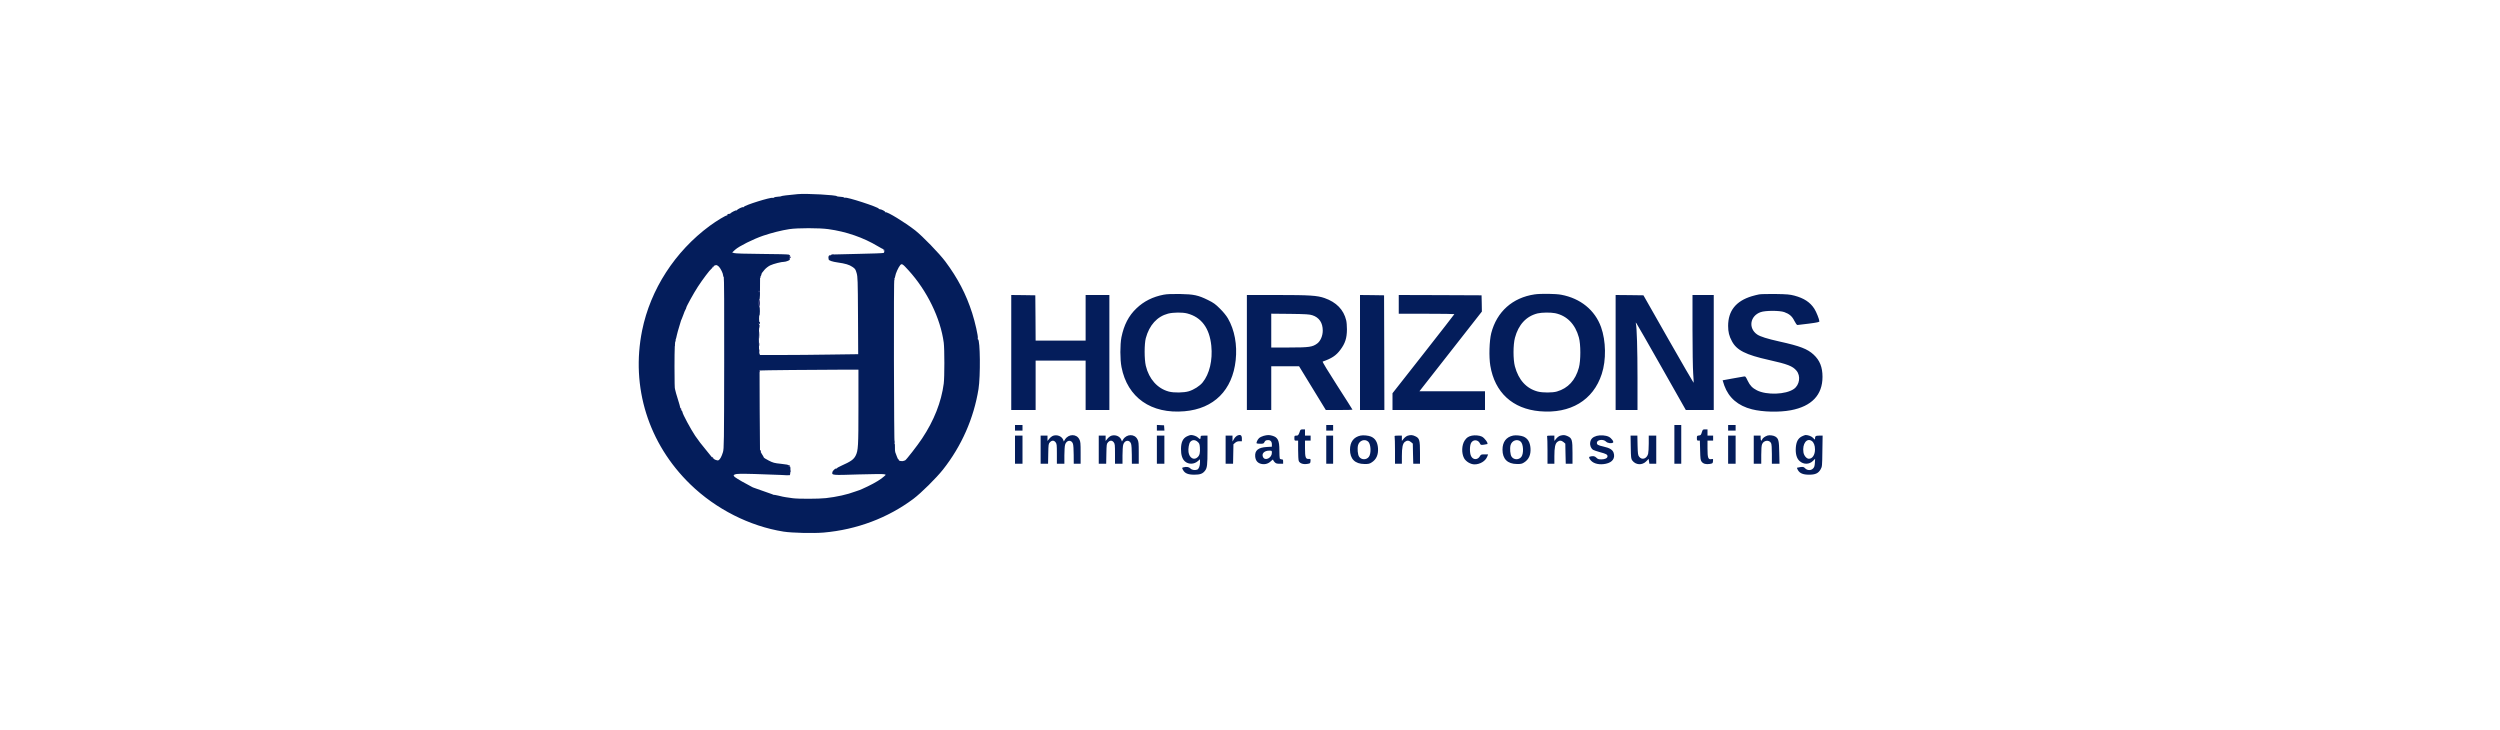
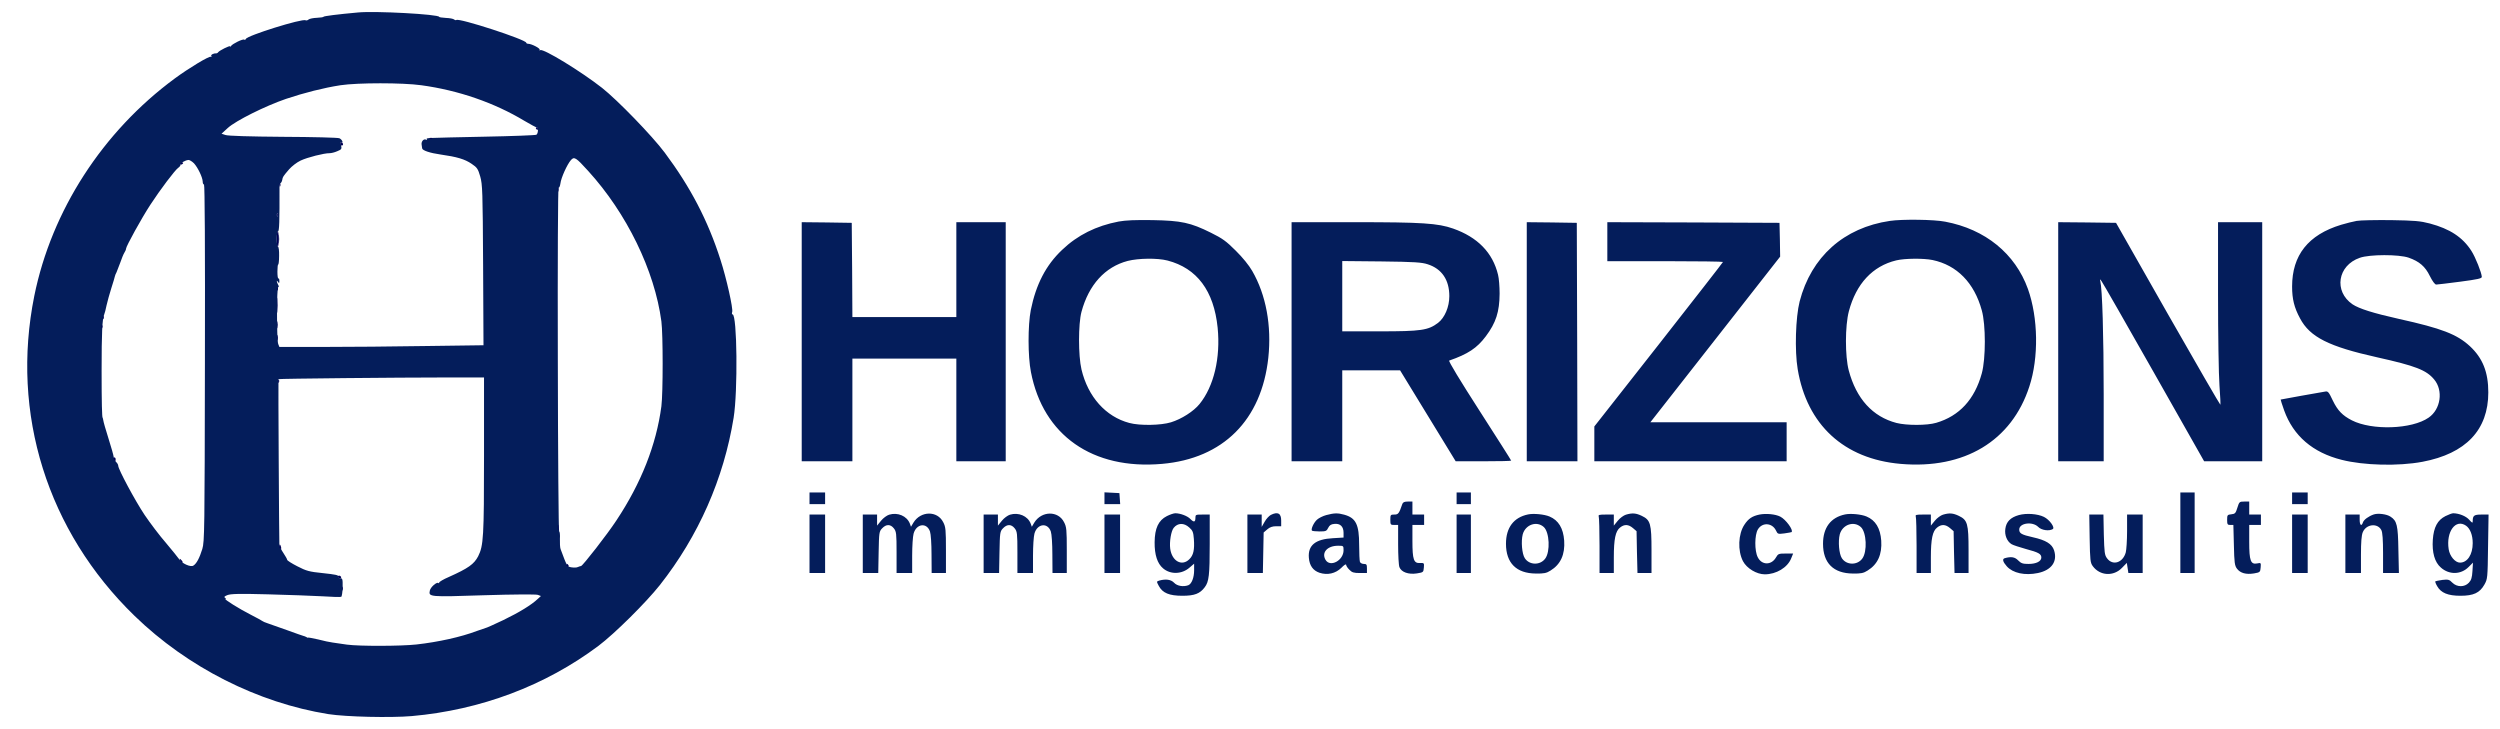
- <svg xmlns="http://www.w3.org/2000/svg" viewBox="0 0 4000 1168">
+ <svg xmlns="http://www.w3.org/2000/svg" viewBox="1001 301 1924 561">
  <g stroke-width="0" fill="#041d5b">
    <path d="M1276.5 310.6c-15.6 1.4-26.5 2.8-26.5 3.3 0 .3-2.3.7-5.1.8s-5.7.7-6.4 1.3c-.8.7-1.8.9-2.3.6-2.5-1.5-45.2 11.8-46 14.4-.2.6-.8.8-1.3.5-1-.7-9 3.2-10.1 4.9-.4.6-.8.8-.8.3 0-.9-8.2 3.2-9.1 4.5-.3.5-1 .9-1.5.9-2.1-.2-4.4 1.1-3.8 2.1.4.6.3.8-.3.5-1.2-.8-16.8 8.6-27.8 16.7-55.5 40.9-94.8 101.7-108.1 167.3-18.3 90.7 10 181.1 77.2 246.3 40.7 39.5 94.8 66.9 149.2 75.6 13.6 2.1 47.7 2.9 64.1 1.5 53.1-4.7 102.7-23.4 143.6-54 12.5-9.4 36.6-33.3 47.3-46.8 29.8-37.8 49.2-81.9 56.8-128.8 3.3-20.3 2.7-79.5-.8-79.5-.5 0-.7-.9-.3-1.9.8-2.6-4.4-25.9-9-40.1-9.7-30.4-23.2-56.1-42.9-82.5-9.8-13.1-36.4-40.5-48.3-49.9-16.5-12.9-45.2-30.4-47.5-29-.6.4-.8.3-.5-.3.7-1-6.2-4.6-8.8-4.6-.8 0-1.5-.4-1.5-.8 0-2.4-52-19.3-53.8-17.5-.3.3-1.1.1-1.7-.4-.7-.6-3.5-1.1-6.3-1.2-2.9-.2-5.2-.5-5.2-.8 0-2-49.4-4.7-62.5-3.4m48.7 56c28.7 3.9 56.3 13.5 79.4 27.4 4.6 2.7 8.8 5 9.4 5 1.4 0 1.3 4.7-.2 5.7-.7.4-18.8 1.1-40.3 1.5-46.4 1-44.6.9-43.9 1.9.3.5-.1.6-.9.3-1.8-.7-3.7 1.7-3.2 4.1.2 1.1.4 2.3.4 2.7.2 1.6 6.1 3.6 14.1 4.7 12.7 1.8 18.8 3.6 24 7.2 4.2 2.8 4.9 3.9 6.6 9.8 1.7 6.1 1.9 11 2.2 68.2l.3 61.6-44.3.6c-24.4.4-59.7.7-78.6.7H1216l-.9-2.3c-1.2-3.1-1.2-43.7 0-43.7.6 0 .6-.8-.1-1.9-1.3-2.5-1.3-4.1 0-2.1.8 1.2 1 1 1-.8 0-1.3-.3-2.1-.7-1.9-.5.3-.8-2.1-.8-5.3s.3-5.6.6-5.4.7-2.8.7-6.6c.1-4-.3-7-.8-7-.6 0-1-2.7-1-6 0-3.5.4-6 1-6 .9 0 1.2-7.1 1.1-34.5 0-1.1.4-2.2.8-2.5.5-.3 1.1-1.4 1.3-2.5.4-2.4.6-2.7 5.3-8.2 2-2.3 6-5.4 8.8-6.7 5.2-2.5 18.3-5.8 22.4-5.7 1.2 0 3.8-.6 5.8-1.5 3.4-1.4 3.6-1.7 3-4.6-.5-2.1-.4-2.8.4-2.4.7.4.9.1.5-.8-.3-.8-1.3-1.8-2.2-2.2-.9-.5-20.4-1-43.2-1.1-25.9-.2-42.6-.7-44.5-1.4l-3-1 4.8-4.4c6.1-5.6 29-17 44.8-22.4 14-4.7 29-8.5 41.9-10.5 13.4-2 47.8-2 62.2 0m128.5 66c29.6 32.5 51.1 76.6 56.3 115.7 1.3 10.1 1.3 55.2 0 65.4-3.9 29.6-15.6 59.2-34.6 87.8-7 10.7-25.9 34.9-27.2 35.1-.4 0-1.5.4-2.5.8-.9.5-3.2.5-5 .2-3.3-.6-3.3-.6-8.3-14.1-.4-1.1-.6-4.6-.5-7.8.2-3.1-.1-5.7-.6-5.7-.4 0-.9-59.7-1-132.6-.2-74.7.1-132.3.6-132s1.1-1.2 1.4-3.2c.5-4.4 5.2-14.7 8-17.9 2.6-3 3.8-2.3 13.4 8.3m-303.4-5.9c3 3.3 6.6 10.8 6.7 14 0 1.3.4 2.3 1 2.3s.9 48.6.7 137.2c-.2 128.8-.3 137.7-2 143.3-2.1 6.8-4.4 11.3-6.9 12.8-2.1 1.4-8.9-1.7-10.9-4.9-.8-1.2-5.4-6.9-10.2-12.6-4.9-5.6-12.2-15.3-16.4-21.5-7.3-10.9-20.3-35.2-20.3-37.8 0-.8-.7-2.1-1.6-2.9-.9-.9-1.7-2.6-1.9-3.9-.1-1.2-1.9-7.6-4-14.2s-3.9-12.9-4-14c-.2-1.1-.4-2-.5-2-.5 0-.8-12-.8-36 0-30 .5-39.8 2-43.5.4-.8 1.2-4 1.8-7 .7-3 2.3-9 3.7-13.3s2.6-8.4 2.7-9c.1-.7.7-2.1 1.3-3.2.5-1.1 1.8-4.5 2.9-7.5 1-3 2.4-6.4 3.1-7.5s1.3-2.4 1.3-3.1c0-1.8 11.9-23.4 18.7-33.8 7.7-11.8 18.9-26.6 21.4-28.4 1.1-.7 1.9-1.9 1.9-2.5 0-1.3 3.5-3.4 6.1-3.6.8 0 2.7 1.1 4.2 2.6m64.4 40.5c-.3.8-.6.5-.6-.6-.1-1.1.2-1.7.5-1.3.3.3.4 1.2.1 1.9m158.8 184.3c0 63-.4 69.4-4.5 77.6-3.2 6.1-7.5 9.2-22.7 16-4 1.7-7.3 3.7-7.3 4.2 0 .6-.3.7-.6.4-1.2-1.1-6.1 3.2-6.6 5.8-1 4.9-.7 5 41.6 3.6 22.7-.7 40.2-.8 41.5-.3l2.4.9-2.4 2.2c-4.8 4.6-14.5 10.5-26.5 16.3-6.8 3.2-12.7 5.9-13.1 5.9-.5.1-3.7 1.2-7.3 2.5-12.1 4.6-29.6 8.5-46.6 10.4-11.9 1.3-43.9 1.4-53.4.1-4.1-.6-9.1-1.3-11-1.6-1.9-.2-7-1.3-11.2-2.4-4.3-1-7.8-1.6-7.8-1.4s-.6.1-1.2-.4c-.7-.4-1.7-.8-2.3-.9-.5-.1-6.2-2.1-12.5-4.4s-13.1-4.7-15-5.3-3.7-1.4-4-1.7-4.3-2.5-8.8-4.8c-8.9-4.5-21.2-12.2-19.6-12.2.5 0 .3-.4-.4-.9-1-.6-.5-1.2 1.8-2.1 2.5-1 9.1-1.2 31.3-.6 15.5.4 34.3 1.1 41.7 1.5 7.4.5 14 .7 14.6.4.5-.2 1-3.5 1.1-7.3.1-6.4-.1-7-1.9-7-1.3 0-1.8-.5-1.5-1.3.4-1.1-2.3-1.6-11.6-2.6-10.9-1.1-12.9-1.7-19.9-5.3-4.3-2.2-7.8-4.4-7.8-5 0-.5-1.3-2.8-2.9-5.2-1.6-2.3-3-5.3-3.1-6.6-.2-3.2-.9-126.9-.7-127.2.3-.4 93.3-1.3 127.7-1.3h30.5z" />
    <path d="M1215.3 485c0 3 .2 4.3.4 2.7.2-1.5.2-3.9 0-5.5-.2-1.5-.4-.2-.4 2.8m646.6-13.5c-17.2 3.3-31.6 10.4-43.5 21.8-12.5 11.8-20.1 26.6-24.1 46.3-2.3 11.9-2.3 35.5.1 47.7 9.4 48.8 47.5 75.4 100.9 70.7 47-4.1 76.6-33.7 81.8-81.7 2.6-24.6-1.7-48.3-12.4-66.8-2.4-4.2-7.4-10.4-12.7-15.6-7.3-7.3-10.2-9.4-19.1-13.8-15.7-7.8-22.8-9.3-44.9-9.7-13.2-.2-20.7.1-26.1 1.1m37.6 30c22.7 5.9 35.7 23.3 38.6 51.7 2.3 23.2-2.9 45.1-13.9 58.7-4.6 5.7-13.9 11.6-22 14.1-7.8 2.4-24 2.7-32.1.5-18.1-4.8-31.8-20.1-36.8-41.2-2.5-10.6-2.5-35 0-44.3 5.6-20.8 18.1-34.6 35.6-39.2 8.4-2.1 22.8-2.3 30.6-.3m556-30.5c-35.5 5.2-60.6 27.7-69.5 62-3.1 12.3-3.9 37.8-1.5 52.1 7.1 42.8 35.6 69.1 79.2 72.9 49 4.3 85.5-17.6 99.1-59.6 7.3-22.2 6.8-52.8-1.1-75-9.8-27.2-32.8-46-63.7-51.8-8.6-1.7-33.1-2-42.5-.6m32.7 30.1c18.8 3.9 32.2 17.5 38 38.8 3.1 11 3.1 37.1 0 48.4-5.5 20.1-17.3 32.9-35.1 38.1-7 2.1-22.8 2.1-30.6.1-18.3-4.8-30.9-18.6-36.7-40.4-2.9-11-2.9-34.3.1-45.6 5.6-21.1 18.2-34.7 36.4-39.1 6.6-1.6 21-1.7 27.9-.3m326.5-30.1c-2.7.5-8.1 1.8-12 3-25.3 7.7-37.7 23.4-37.7 47.5 0 9.6 1.6 16.2 6.1 24.5 7.6 14.4 22.1 21.7 59.4 30 29.6 6.6 37.8 9.8 43.8 17 7.2 8.5 5.1 23-4.2 29.4-12.9 9-43.6 10-59.1 2.1-7.2-3.7-10.9-7.5-14.6-15.1-3.3-7-3.8-7.5-6.2-7-1.5.3-9.7 1.7-18.2 3.2s-15.6 2.8-15.8 2.9c-.1.1 1.1 3.9 2.7 8.4 7.1 19.6 22 32.4 44.3 38 16.9 4.3 43.5 5 62.1 1.5 33.4-6.3 50.7-24.5 50.7-53.4 0-15.6-4.3-26.4-14.2-35.6-10-9.2-21.8-13.7-54.3-20.9-20.1-4.5-30.9-7.9-36-11.3-14.6-10-11.5-29.9 5.6-35.8 7.6-2.7 30.1-2.7 37.6-.1 8.2 2.9 12.7 6.7 16.3 14.1 2 4 3.9 6.6 4.9 6.6.9 0 9.1-1 18.4-2.2 13.6-1.8 16.7-2.5 16.7-3.7-.1-3.1-4.9-15.2-8-20-6.7-10.5-16.6-17-32-21.1-7.3-1.9-11.6-2.3-30-2.6-11.8-.1-23.7.1-26.3.6M1618 564v92h39v-79h80v79h38V472h-38v73h-80l-.2-36.3-.3-36.2-19.2-.3-19.3-.2zm377 0v92h39v-70h44.5l21.4 35 21.4 35h21.4c11.7 0 21.3-.2 21.3-.5s-11-17.6-24.5-38.6c-14.8-23-24-38.2-23.2-38.4 14.4-5 21.4-9.6 28.2-18.7 7.8-10.4 10.5-18.8 10.6-32.8 0-5.3-.5-11.8-1.2-14.5-4.1-17.1-15.8-29-34.6-35.6-11.7-4.1-23.8-4.9-75.5-4.9H1995zm104.8-59.6c10.9 3.5 16.6 12.1 16.6 24.5 0 8.3-3.5 16.6-8.7 20.6-7.6 5.7-12.9 6.5-44.8 6.5H2034v-54.1l30.3.3c25.4.3 31 .7 35.5 2.2M2176 564v92h39l-.2-91.8-.3-91.7-19.2-.3-19.3-.2zm62-77v15h44.5c24.5 0 44.5.3 44.5.6s-22.3 28.9-49.5 63.6l-49.5 63V656h148v-30h-104.9l50-63.8 49.9-63.7-.2-13-.3-13-66.2-.3-66.3-.2zm347 77v92h35v-51.3c0-45.6-1.1-81.5-2.6-87.2-.5-1.9-.4-1.9.9-.2.8 1 18.9 32.6 40.2 70.2l38.8 68.5h44.7V472h-34v55.6c0 30.5.5 62.1 1.1 70.1.6 7.9.9 14.6.7 14.8s-18.4-31.2-40.4-69.8l-39.9-70.2-22.3-.3-22.2-.2zm-961 120.5v4.5h12v-9h-12zm227 0v4.5h12.1l-.3-4.3-.3-4.2-5.7-.3-5.8-.3zm271 0v4.5h11v-9h-11zm557 26.5v31h11v-62h-11zm86-26.5v4.5h12v-9h-12zm-684.7 4.2c-2.6 7.6-3.2 8.3-6.2 8.3-2.9 0-3.1.2-3.1 4s.2 4 3 4h3v14.9c0 8.2.4 16.1 1 17.6 1.5 3.8 6.9 5.8 13.4 4.8 5-.8 5.1-.9 5.4-4.5.3-3.5.2-3.6-2.9-3.5-4.9.3-5.9-2.5-5.9-17.1V705h9v-8h-9v-10h-3.5c-2.5 0-3.7.5-4.2 1.7m642.6 3c-1.3 4.3-1.8 4.8-4.7 5.1-3 .3-3.2.6-3.2 4.3 0 3.4.3 3.9 2.4 3.9h2.4l.4 15.5c.3 13.6.6 15.8 2.4 18.2 2.6 3.4 7 4.6 13.1 3.6 4.6-.8 4.8-1 5.1-4.6s.2-3.7-2.6-3.1c-5.1 1-6.2-1.9-6.2-16.8V705h9v-8h-9v-10h-3.8c-3.7 0-3.9.2-5.3 4.7m-1037.6 5.4c-1.7.5-4.6 2.6-6.2 4.6l-3.1 3.8V697h-11v45h11.9l.3-15.9c.3-15.3.4-16.1 2.7-18.5 3.1-3.3 6.4-3.3 9 0 1.9 2.4 2.1 4 2.1 18.5V742h12v-13.3c0-7.2.5-14.9 1.1-17 2.1-7.7 10.1-8.8 12.6-1.7.7 2 1.2 9.5 1.2 17.7l.1 14.3h11v-17.5c0-15.8-.2-18-2.1-21.6-4.5-9-17.3-8.8-22.9.3l-1.9 3.2-.9-2.5c-2.3-5.8-9.3-8.8-15.9-6.8m93 0c-1.7.5-4.6 2.6-6.2 4.6l-3.1 3.8V697h-11v45h11.9l.3-15.9c.3-15.3.4-16.1 2.7-18.5 3.1-3.3 6.4-3.3 9 0 1.9 2.4 2.1 4 2.1 18.5V742h12v-13.3c0-7.2.5-14.9 1.1-17 2.1-7.7 10.1-8.8 12.6-1.7.7 2 1.2 9.5 1.2 17.7l.1 14.3h11v-17.5c0-15.8-.2-18-2.1-21.6-4.5-9-17.3-8.8-22.9.3l-1.9 3.2-.9-2.5c-2.3-5.8-9.3-8.8-15.9-6.8m120.7 1.1c-6.5 3.3-9.3 9.4-9.4 20.1-.1 9.7 2.1 16.4 6.5 20.1 5.7 4.9 14.5 4.6 20.4-.6l3.5-3v5.1c0 5.6-1.9 10.5-4.5 11.5-3.8 1.4-8.6.6-10.9-1.9-2.4-2.5-6.3-3.1-11.4-1.7-2.2.7-2.2.7-.4 4.1 2.9 5.5 8.1 7.6 18.2 7.6 9.3 0 13.5-1.6 17.2-6.6 3.2-4.2 3.8-9.3 3.8-33.2V697h-5.5c-5.2 0-5.5.1-5.5 2.4 0 3.5-1.2 3.8-3.9 1-2.2-2.3-7.7-4.4-11.6-4.4-1.2 0-4.1 1-6.5 2.2m17.2 8.7c2.7 2.4 3.2 3.6 3.6 8.9.6 8.3-.3 12.5-3.5 15.6-5.7 5.7-13.4 1.5-14.7-8.1-.7-5.4.7-13.7 2.7-16.1 3.1-3.8 7.8-4 11.9-.3m62.8-9.6c-1.3.7-3.5 3-4.7 5.2l-2.3 4V697h-11v45h11.9l.3-15.6.3-15.6 2.8-2.4c1.9-1.7 4-2.4 6.8-2.4h3.9v-4.4c0-5.6-2.6-7-8-4.3m42.7.1c-2.6.7-5.8 2.3-7.2 3.6-2.5 2.3-4.8 7.4-3.8 8.4.4.3 3 .6 5.9.6 4.8 0 5.4-.3 6.6-2.8 1-2 2.2-2.8 4.7-3 4.5-.5 7.1 2 7.1 6.8v3.7l-8.2.5c-13.5.7-19.3 5.5-18.5 15.1.5 6 3.2 9.8 8.2 11.5 6.1 2 12.3.6 16.8-3.8 2.1-2.2 3.7-3.2 3.7-2.3 0 .7 1.1 2.5 2.5 3.8 2 2.1 3.4 2.5 8 2.5h5.5v-3.5c0-3-.3-3.5-2.4-3.5-1.3 0-2.7-.7-3-1.6s-.6-6.7-.6-13c0-15.8-2.5-20.8-11.5-23.3-5-1.4-7.7-1.3-13.8.3m13.3 27.1c0 7.9-10.4 13.4-13.9 7.3-3.2-5.6 1.4-10.8 9.7-10.8 4.1 0 4.2 0 4.2 3.5m142-27.6c-11.1 2.3-17 10.2-17 22.6 0 14.8 8 22.8 23 22.9 6.2.1 8.2-.3 11.3-2.3 7.8-4.8 11.2-12.4 10.5-23-.7-9.6-4.4-15.7-11.3-18.6-4-1.7-12.2-2.5-16.5-1.6m12.1 9.7c4.4 4 5.1 19 1.1 24.3-3.9 5.3-12.2 5.1-15.7-.3-2.2-3.3-3-13-1.6-18.4 2.1-7.5 10.8-10.5 16.2-5.6m63.2-9.5c-1.7.5-4.6 2.6-6.2 4.6l-3.1 3.8V697h-6.1c-5.2 0-6 .2-5.5 1.6.3.9.6 11 .6 22.5V742h11v-12.1c0-14.1 1.3-20.2 4.8-22.9 3.3-2.7 6.5-2.5 9.9.4l2.8 2.4.3 16.1.4 16.1h10.8v-17.5c0-20.5-.8-23.3-7.5-26.5-4.4-2.1-7.2-2.4-12.2-.9m102.8-.1c-5.6 1.2-8.5 3.1-11.6 7.8-4.8 7.2-5.3 20-1.1 28.1 2.9 5.5 10.5 10.1 16.8 10.1 8.8 0 17.5-5.2 20.3-12.3l1.5-3.7h-5.7c-5.4 0-5.9.2-7.5 3-3.5 6.1-10.9 6.1-14-.1-2.6-4.9-2.5-17.3.1-21.5 3.4-5.6 11-5.1 13.9.9 1.3 2.8 1.6 2.8 6.5 2.2 2.9-.4 5.4-.9 5.5-1 1.6-1.5-4.5-9.8-8.7-11.9-3.7-1.9-10.8-2.6-16-1.6m65.9-.1c-11.1 2.3-17 10.2-17 22.6 0 14.8 8 22.8 23 22.9 6.2.1 8.2-.3 11.3-2.3 7.8-4.8 11.2-12.4 10.5-23-.7-9.6-4.4-15.7-11.3-18.6-4-1.7-12.2-2.5-16.5-1.6m12.1 9.7c4.4 4 5.1 19 1.1 24.3-3.9 5.3-12.2 5.1-15.7-.3-2.2-3.3-3-13-1.6-18.4 2.1-7.5 10.8-10.5 16.2-5.6m63.2-9.5c-1.7.5-4.6 2.6-6.2 4.6l-3.1 3.8V697h-6.1c-5.2 0-6 .2-5.5 1.6.3.9.6 11 .6 22.5V742h11v-12.1c0-14.1 1.3-20.2 4.8-22.9 3.3-2.7 6.5-2.5 9.9.4l2.8 2.4.3 16.1.4 16.1h10.8v-17.5c0-20.5-.8-23.3-7.5-26.5-4.4-2.1-7.2-2.4-12.2-.9m58.4.3c-6.4 1.8-9.7 5.1-10.4 10.6-.7 4.8 1.3 9.7 4.8 11.8 1.1.7 6 2.3 11 3.7 9.8 2.6 11.9 3.8 11.9 6.6 0 2.9-3.9 4.9-9.8 4.9-4.4 0-5.7-.4-8-2.7-2.6-2.7-5.5-3.1-10.4-1.7-2 .6-1.4 2.8 1.6 6.2 4.7 5.3 14 7.3 24 5.2 10.5-2.2 15.2-8.9 12.4-17.5-1.6-4.9-6.3-7.8-16.2-10-8.9-2-10.6-3-10.6-6 0-5 10.2-6.4 14.6-2 2.5 2.6 8.4 3.4 11.2 1.7 1.9-1.2-2.5-7.3-6.8-9.4-4.9-2.4-13.5-3-19.3-1.4m273.2-.5c-3.9 1.3-7.8 4.1-8.4 6.2-1.1 3.3-2.5 2.1-2.5-2.1v-4h-11v45h12v-14c0-9.7.4-15.1 1.4-17.4 2.6-6.3 11.4-7.3 14.3-1.6.9 1.7 1.3 7.5 1.3 17.7V742h12.2l-.4-17.8c-.3-19-1.1-22.4-6.1-25.6-2.8-1.9-9.4-2.8-12.8-1.7m55.1 1.3c-6.1 3.1-9 8.5-9.7 18.1-.7 9.8 1.4 17.4 6.2 21.5 6.4 5.7 15.4 5.5 21.3-.4l3.4-3.4-.4 6.5c-.3 5-.9 7-2.8 9-3.3 3.5-9.1 3.5-12.7-.1-2.3-2.4-3.2-2.6-7.6-2.1-2.7.4-5.2.9-5.5 1.1-.2.3.4 2 1.5 3.8 2.9 5.1 8.3 7.3 17.8 7.3 10.1 0 14.9-2.2 18.5-8.6 2.4-4.3 2.5-4.9 2.8-29.2l.4-24.7h-5.5c-5.7 0-6.7.8-6.7 5.1 0 1.6-.4 1.5-2.7-1.1-2.5-2.8-7.7-4.9-12.3-5-.9 0-3.6 1-6 2.2m15.9 7.4c3.2 2.3 5.1 7.3 5.1 13.4 0 8.8-4.1 15-9.8 15-3.7 0-7.9-5-8.7-10.3-2.1-13.6 5.4-23.7 13.4-18.1M1624 719.5V742h12v-45h-12zm227 0V742h12v-45h-12zm271 0V742h11v-45h-11zm487.2-4.1c.3 16.8.5 18.7 2.4 21.3 5.5 7.5 16 8.1 22.5 1.3l3.7-3.8.6 3.9.6 3.9h11v-45h-12v12.7c0 7.1-.5 14.4-1 16.4-2.2 8-10 10.5-14.4 4.6-1.9-2.5-2.1-4.5-2.5-18.3l-.3-15.4h-10.9zm155.8 4.1V742h12v-45h-12z" />
  </g>
  <path fill="#005" d="M1413.5 400c.3.5.8 1 1.1 1 .2 0 .4-.5.4-1 0-.6-.5-1-1.1-1-.5 0-.7.4-.4 1m-81.7 7.7c.7.3 1.6.2 1.9-.1.4-.3-.2-.6-1.3-.5-1.1 0-1.4.3-.6.6m-68.8 3.7c0 .9.5 1.6 1 1.6.6 0 1-.4 1-.9 0-.6-.4-1.3-1-1.6-.5-.3-1 .1-1 .9m-123 15.7c0 .5.5.7 1 .4.6-.3 1-.8 1-1.1 0-.2-.4-.4-1-.4-.5 0-1 .5-1 1.1m76.1 16.5c0 1.1.3 1.4.6.6.3-.7.2-1.6-.1-1.9-.3-.4-.6.2-.5 1.3m214.1 3.4c0 1.4.2 1.9.5 1.2.2-.6.2-1.8 0-2.5-.3-.6-.5-.1-.5 1.3m-216.1 19.6c0 1.1.3 1.4.6.6.3-.7.2-1.6-.1-1.9-.3-.4-.6.2-.5 1.3m-.1 18.4c0 3.3.3 6 .8 6 .4 0 .7-2.7.7-6s-.3-6-.7-6c-.5 0-.8 2.7-.8 6m.1 38.6c0 1.1.3 1.4.6.6.3-.7.2-1.6-.1-1.9-.3-.4-.6.2-.5 1.3m.3 12.4c0 5.2.1 7.4.3 4.7.2-2.6.2-6.8 0-9.5-.2-2.6-.3-.4-.3 4.8m-134.3 9.6c0 1.1.3 1.4.6.6.3-.7.2-1.6-.1-1.9-.3-.4-.6.2-.5 1.3m134.2 5.4c0 2.5.2 3.5.4 2.2.2-1.2.2-3.2 0-4.5-.2-1.2-.4-.2-.4 2.3m-135.2 1.6c0 1.1.3 1.4.6.6.3-.7.2-1.6-.1-1.9-.3-.4-.6.2-.5 1.3m135.1 8.4c0 1.9.2 2.7.5 1.7.2-.9.2-2.5 0-3.5-.3-.9-.5-.1-.5 1.8m.9 33.6c0 1.1.3 1.4.6.6.3-.7.2-1.6-.1-1.9-.3-.4-.6.2-.5 1.3m-126.5 59.9c.4.8.8 1.5 1 1.5s.4-.7.4-1.5-.4-1.5-1-1.5c-.5 0-.7.7-.4 1.5m341.6 52.5c0 1.9.2 2.7.5 1.7.2-.9.2-2.5 0-3.5-.3-.9-.5-.1-.5 1.8M1216 721.4c0 .8.4 1.7.9 2 .5.4.7-.3.4-1.4-.6-2.3-1.3-2.6-1.3-.6m-76.4 11.1c.4.8 1.1 1.5 1.6 1.5.6 0 .5-.6-.2-1.5-.7-.8-1.4-1.5-1.6-1.5s-.1.7.2 1.5M1437 736c0 .5.5 1 1.1 1 .5 0 .7-.5.4-1-.3-.6-.8-1-1.1-1-.2 0-.4.4-.4 1m-176 9c0 .5.7 1 1.6 1 .8 0 1.2-.5.9-1-.3-.6-1-1-1.6-1-.5 0-.9.4-.9 1m3.2 9c0 1.4.2 1.9.5 1.2.2-.6.2-1.8 0-2.5-.3-.6-.5-.1-.5 1.3" />
</svg>
